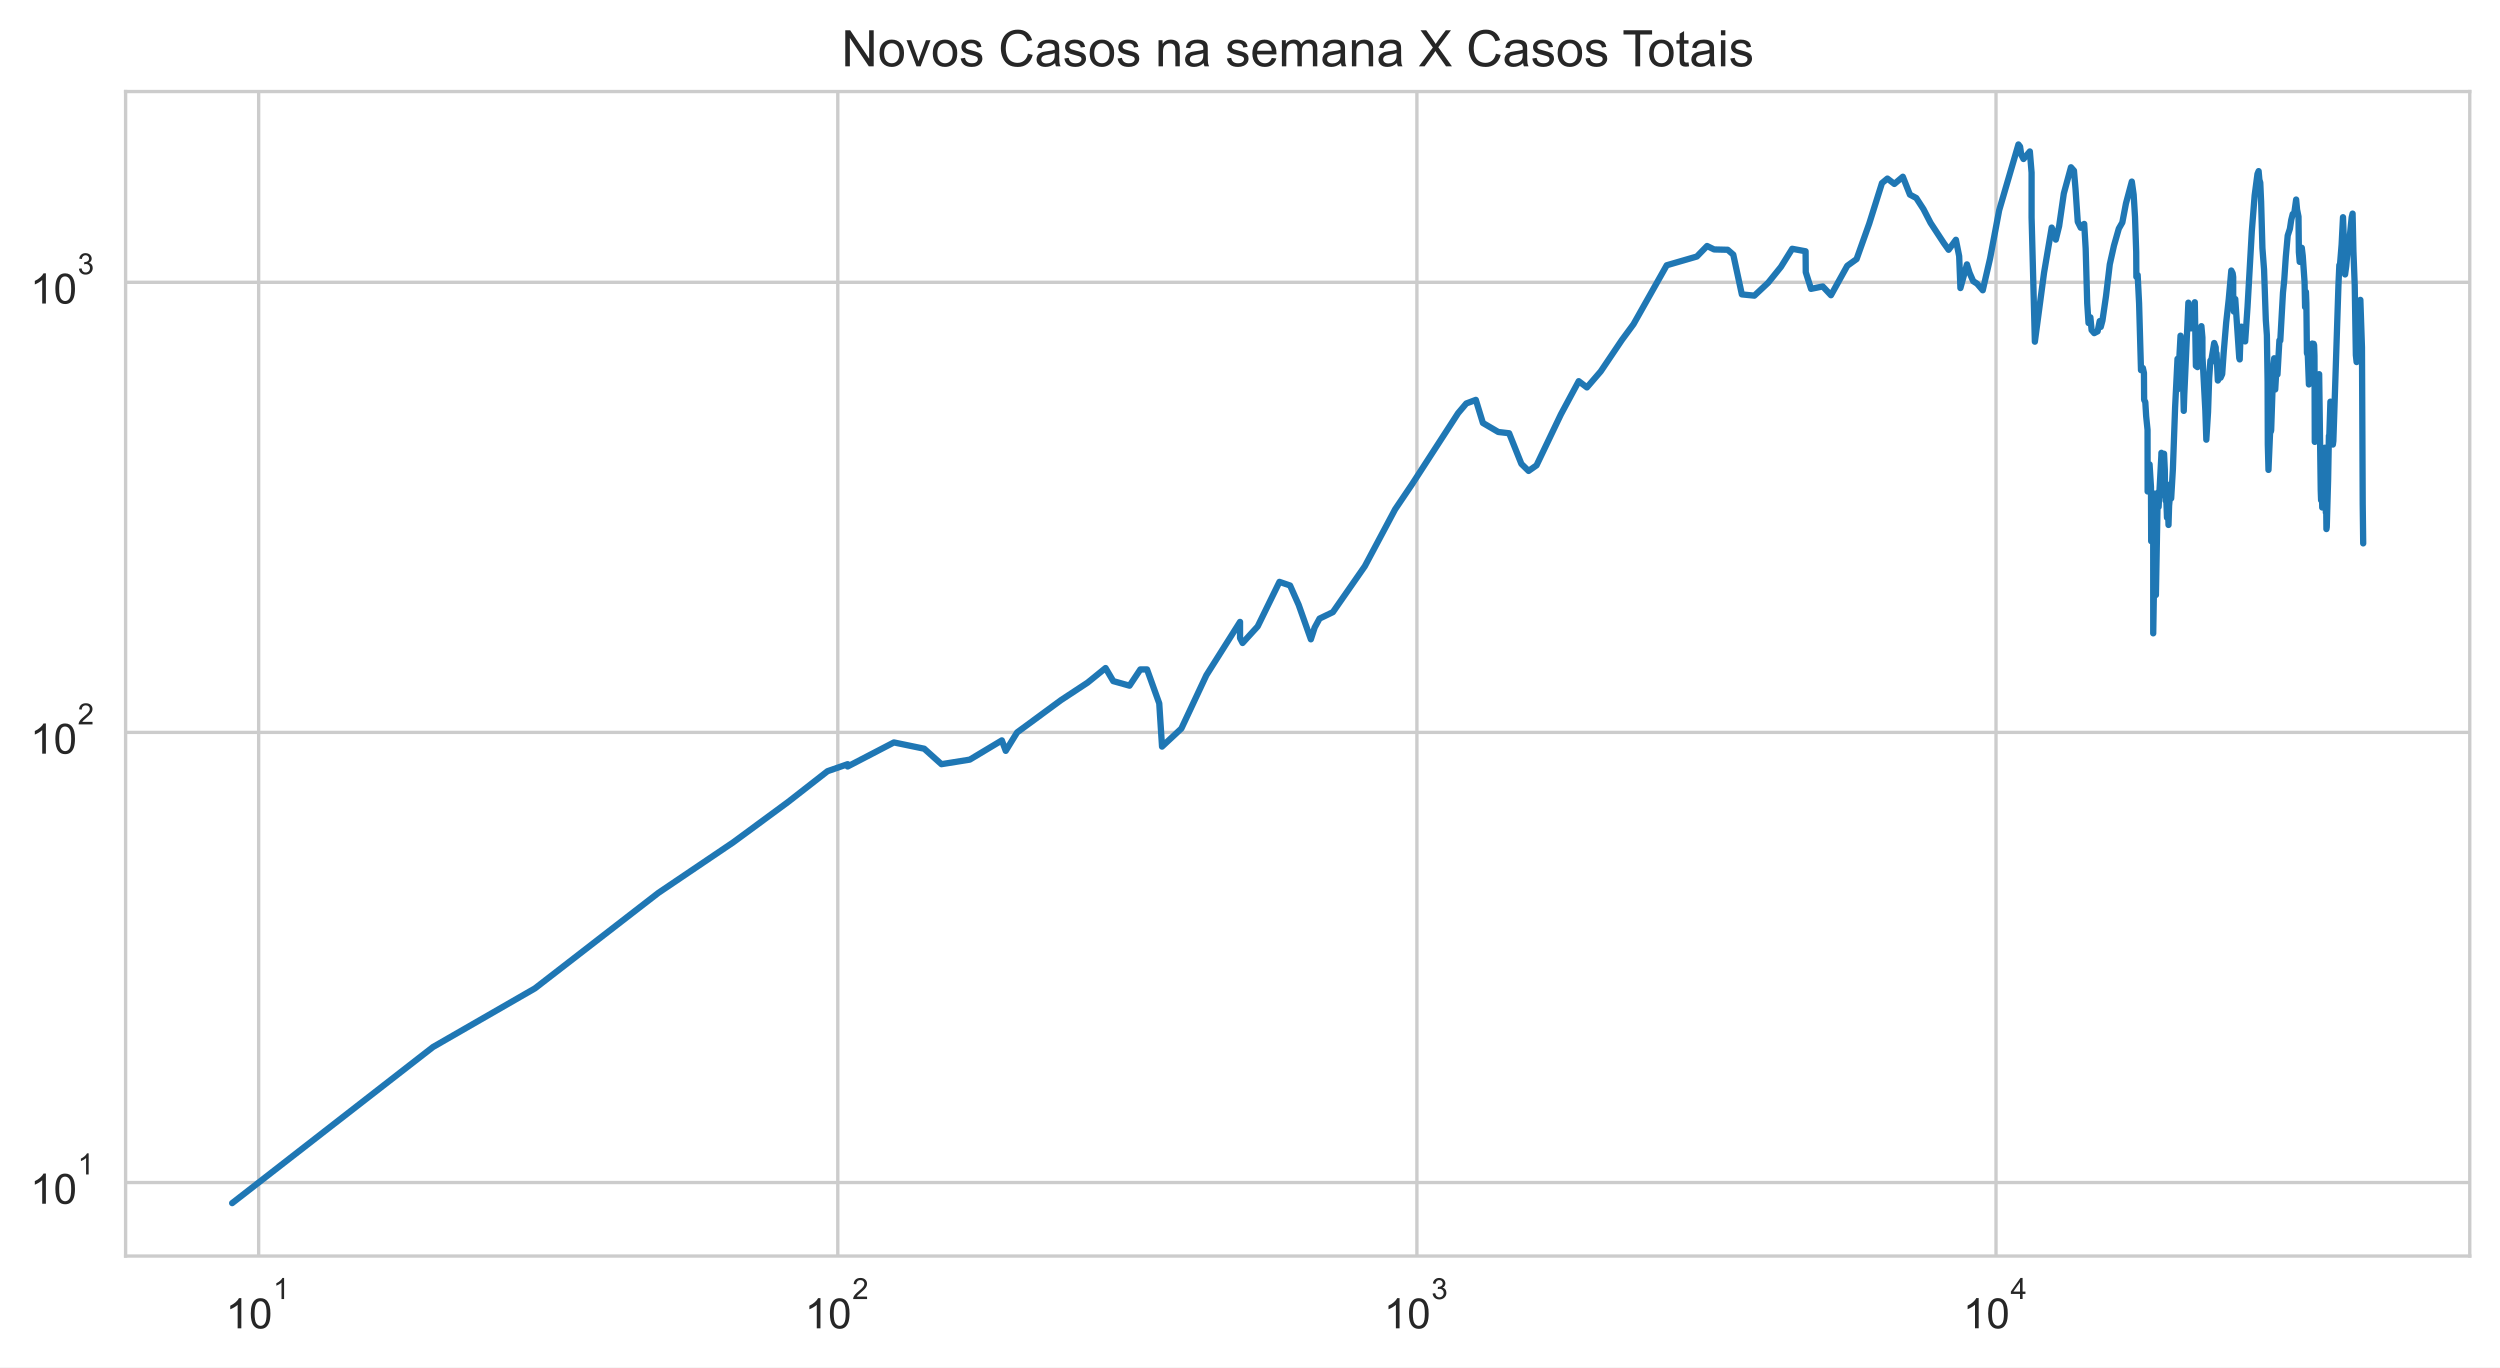
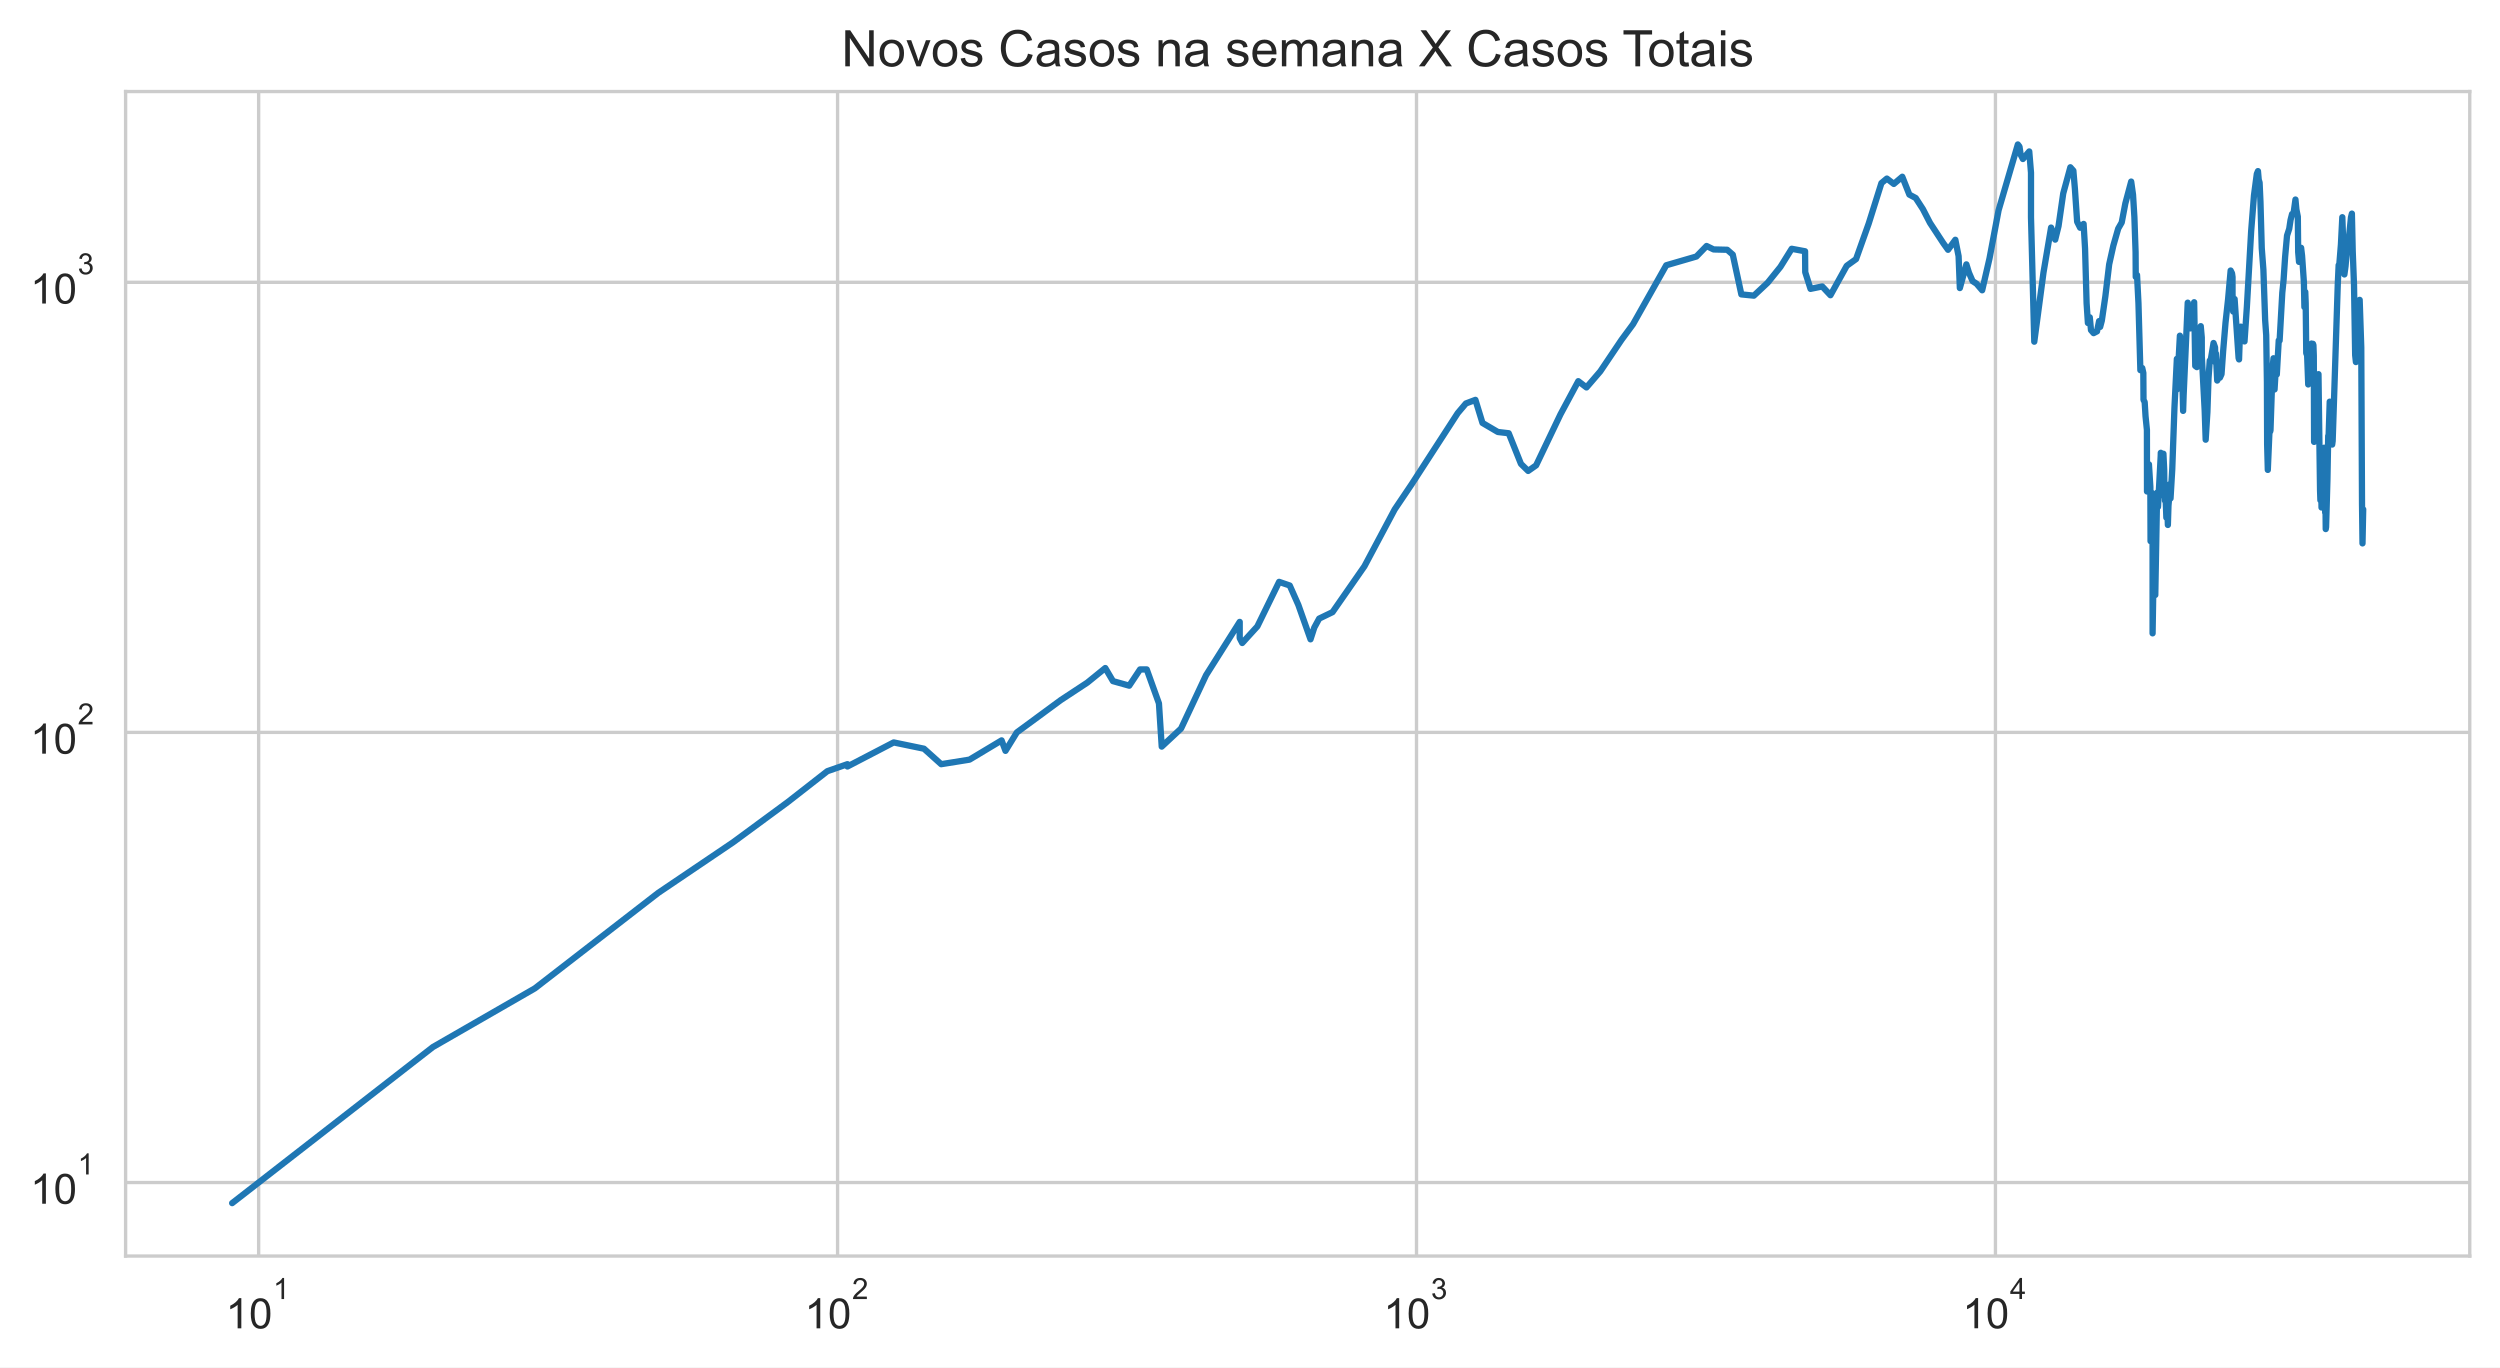
<svg xmlns="http://www.w3.org/2000/svg" xmlns:xlink="http://www.w3.org/1999/xlink" height="325.489pt" version="1.1" viewBox="0 0 595.1 325.489" width="595.1pt">
  <defs>
    <style type="text/css">*{stroke-linecap:butt;stroke-linejoin:round;}</style>
  </defs>
  <g id="figure_1">
    <g id="patch_1">
      <path d="M 0 325.489  L 595.1 325.489  L 595.1 0  L 0 0  z " style="fill:#ffffff;" />
    </g>
    <g id="axes_1">
      <g id="patch_2">
        <path d="M 29.9 298.989  L 587.9 298.989  L 587.9 21.789  L 29.9 21.789  z " style="fill:#ffffff;" />
      </g>
      <g id="matplotlib.axis_1">
        <g id="xtick_1">
          <g id="line2d_1">
-             <path clip-path="url(#p71f4ac2af5)" d="M 61.571 298.989  L 61.571 21.789  " style="fill:none;stroke:#cccccc;stroke-linecap:round;stroke-width:0.8;" />
+             <path clip-path="url(#p081af7680e)" d="M 61.569 298.989  L 61.569 21.789  " style="fill:none;stroke:#cccccc;stroke-linecap:round;stroke-width:0.8;" />
          </g>
          <g id="text_1">
-             <g style="fill:#262626;" transform="translate(53.72147 316.3019)scale(0.1 -0.1)">
+             <g style="fill:#262626;" transform="translate(53.7194 316.3019)scale(0.1 -0.1)">
              <defs>
                <path d="M 2384 0  L 1822 0  L 1822 3584  Q 1619 3391 1289 3197  Q 959 3003 697 2906  L 697 3450  Q 1169 3672 1522 3987  Q 1875 4303 2022 4600  L 2384 4600  L 2384 0  z " id="ArialMT-31" transform="scale(0.015625)" />
                <path d="M 266 2259  Q 266 3072 433 3567  Q 600 4063 929 4331  Q 1259 4600 1759 4600  Q 2128 4600 2406 4451  Q 2684 4303 2865 4023  Q 3047 3744 3150 3342  Q 3253 2941 3253 2259  Q 3253 1453 3087 958  Q 2922 463 2592 192  Q 2263 -78 1759 -78  Q 1097 -78 719 397  Q 266 969 266 2259  z M 844 2259  Q 844 1131 1108 757  Q 1372 384 1759 384  Q 2147 384 2411 759  Q 2675 1134 2675 2259  Q 2675 3391 2411 3762  Q 2147 4134 1753 4134  Q 1366 4134 1134 3806  Q 844 3388 844 2259  z " id="ArialMT-30" transform="scale(0.015625)" />
              </defs>
              <use transform="translate(0 0.99375)" xlink:href="#ArialMT-31" />
              <use transform="translate(55.61523 0.99375)" xlink:href="#ArialMT-30" />
              <use transform="translate(112.9728 70.6875)scale(0.7)" xlink:href="#ArialMT-31" />
            </g>
          </g>
        </g>
        <g id="xtick_2">
          <g id="line2d_2">
-             <path clip-path="url(#p71f4ac2af5)" d="M 199.425 298.989  L 199.425 21.789  " style="fill:none;stroke:#cccccc;stroke-linecap:round;stroke-width:0.8;" />
+             <path clip-path="url(#p081af7680e)" d="M 199.378 298.989  L 199.378 21.789  " style="fill:none;stroke:#cccccc;stroke-linecap:round;stroke-width:0.8;" />
          </g>
          <g id="text_2">
-             <g style="fill:#262626;" transform="translate(191.5751 316.3019)scale(0.1 -0.1)">
+             <g style="fill:#262626;" transform="translate(191.5278 316.3019)scale(0.1 -0.1)">
              <defs>
                <path d="M 3222 541  L 3222 0  L 194 0  Q 188 203 259 391  Q 375 700 629 1000  Q 884 1300 1366 1694  Q 2113 2306 2375 2664  Q 2638 3022 2638 3341  Q 2638 3675 2398 3904  Q 2159 4134 1775 4134  Q 1369 4134 1125 3890  Q 881 3647 878 3216  L 300 3275  Q 359 3922 746 4261  Q 1134 4600 1788 4600  Q 2447 4600 2831 4234  Q 3216 3869 3216 3328  Q 3216 3053 3103 2787  Q 2991 2522 2730 2228  Q 2469 1934 1863 1422  Q 1356 997 1212 845  Q 1069 694 975 541  L 3222 541  z " id="ArialMT-32" transform="scale(0.015625)" />
              </defs>
              <use transform="translate(0 0.99375)" xlink:href="#ArialMT-31" />
              <use transform="translate(55.61523 0.99375)" xlink:href="#ArialMT-30" />
              <use transform="translate(112.9728 70.6875)scale(0.7)" xlink:href="#ArialMT-32" />
            </g>
          </g>
        </g>
        <g id="xtick_3">
          <g id="line2d_3">
-             <path clip-path="url(#p71f4ac2af5)" d="M 337.279 298.989  L 337.279 21.789  " style="fill:none;stroke:#cccccc;stroke-linecap:round;stroke-width:0.8;" />
+             <path clip-path="url(#p081af7680e)" d="M 337.186 298.989  L 337.186 21.789  " style="fill:none;stroke:#cccccc;stroke-linecap:round;stroke-width:0.8;" />
          </g>
          <g id="text_3">
-             <g style="fill:#262626;" transform="translate(329.4288 316.3019)scale(0.1 -0.1)">
+             <g style="fill:#262626;" transform="translate(329.3362 316.3019)scale(0.1 -0.1)">
              <defs>
                <path d="M 269 1209  L 831 1284  Q 928 806 1161 595  Q 1394 384 1728 384  Q 2125 384 2398 659  Q 2672 934 2672 1341  Q 2672 1728 2419 1979  Q 2166 2231 1775 2231  Q 1616 2231 1378 2169  L 1441 2663  Q 1497 2656 1531 2656  Q 1891 2656 2178 2843  Q 2466 3031 2466 3422  Q 2466 3731 2256 3934  Q 2047 4138 1716 4138  Q 1388 4138 1169 3931  Q 950 3725 888 3313  L 325 3413  Q 428 3978 793 4289  Q 1159 4600 1703 4600  Q 2078 4600 2393 4439  Q 2709 4278 2876 4000  Q 3044 3722 3044 3409  Q 3044 3113 2884 2869  Q 2725 2625 2413 2481  Q 2819 2388 3044 2092  Q 3269 1797 3269 1353  Q 3269 753 2831 336  Q 2394 -81 1725 -81  Q 1122 -81 723 278  Q 325 638 269 1209  z " id="ArialMT-33" transform="scale(0.015625)" />
              </defs>
              <use transform="translate(0 0.99375)" xlink:href="#ArialMT-31" />
              <use transform="translate(55.61523 0.99375)" xlink:href="#ArialMT-30" />
              <use transform="translate(112.9728 70.6875)scale(0.7)" xlink:href="#ArialMT-33" />
            </g>
          </g>
        </g>
        <g id="xtick_4">
          <g id="line2d_4">
-             <path clip-path="url(#p71f4ac2af5)" d="M 475.132 298.989  L 475.132 21.789  " style="fill:none;stroke:#cccccc;stroke-linecap:round;stroke-width:0.8;" />
+             <path clip-path="url(#p081af7680e)" d="M 474.995 298.989  L 474.995 21.789  " style="fill:none;stroke:#cccccc;stroke-linecap:round;stroke-width:0.8;" />
          </g>
          <g id="text_4">
-             <g style="fill:#262626;" transform="translate(467.2825 316.2019)scale(0.1 -0.1)">
+             <g style="fill:#262626;" transform="translate(467.1446 316.2019)scale(0.1 -0.1)">
              <defs>
                <path d="M 2069 0  L 2069 1097  L 81 1097  L 81 1613  L 2172 4581  L 2631 4581  L 2631 1613  L 3250 1613  L 3250 1097  L 2631 1097  L 2631 0  L 2069 0  z M 2069 1613  L 2069 3678  L 634 1613  L 2069 1613  z " id="ArialMT-34" transform="scale(0.015625)" />
              </defs>
              <use transform="translate(0 0.201563)" xlink:href="#ArialMT-31" />
              <use transform="translate(55.61523 0.201563)" xlink:href="#ArialMT-30" />
              <use transform="translate(112.9728 69.89531)scale(0.7)" xlink:href="#ArialMT-34" />
            </g>
          </g>
        </g>
        <g id="xtick_5" />
        <g id="xtick_6" />
        <g id="xtick_7" />
        <g id="xtick_8" />
        <g id="xtick_9" />
        <g id="xtick_10" />
        <g id="xtick_11" />
        <g id="xtick_12" />
        <g id="xtick_13" />
        <g id="xtick_14" />
        <g id="xtick_15" />
        <g id="xtick_16" />
        <g id="xtick_17" />
        <g id="xtick_18" />
        <g id="xtick_19" />
        <g id="xtick_20" />
        <g id="xtick_21" />
        <g id="xtick_22" />
        <g id="xtick_23" />
        <g id="xtick_24" />
        <g id="xtick_25" />
        <g id="xtick_26" />
        <g id="xtick_27" />
        <g id="xtick_28" />
        <g id="xtick_29" />
        <g id="xtick_30" />
        <g id="xtick_31" />
        <g id="xtick_32" />
        <g id="xtick_33" />
        <g id="xtick_34" />
        <g id="xtick_35" />
        <g id="xtick_36" />
        <g id="xtick_37" />
      </g>
      <g id="matplotlib.axis_2">
        <g id="ytick_1">
          <g id="line2d_5">
-             <path clip-path="url(#p71f4ac2af5)" d="M 29.9 281.487  L 587.9 281.487  " style="fill:none;stroke:#cccccc;stroke-linecap:round;stroke-width:0.8;" />
+             <path clip-path="url(#p081af7680e)" d="M 29.9 281.487  L 587.9 281.487  " style="fill:none;stroke:#cccccc;stroke-linecap:round;stroke-width:0.8;" />
          </g>
          <g id="text_5">
            <g style="fill:#262626;" transform="translate(7.2 286.643)scale(0.1 -0.1)">
              <use transform="translate(0 0.99375)" xlink:href="#ArialMT-31" />
              <use transform="translate(55.61523 0.99375)" xlink:href="#ArialMT-30" />
              <use transform="translate(112.9728 70.6875)scale(0.7)" xlink:href="#ArialMT-31" />
            </g>
          </g>
        </g>
        <g id="ytick_2">
          <g id="line2d_6">
-             <path clip-path="url(#p71f4ac2af5)" d="M 29.9 174.342  L 587.9 174.342  " style="fill:none;stroke:#cccccc;stroke-linecap:round;stroke-width:0.8;" />
+             <path clip-path="url(#p081af7680e)" d="M 29.9 174.342  L 587.9 174.342  " style="fill:none;stroke:#cccccc;stroke-linecap:round;stroke-width:0.8;" />
          </g>
          <g id="text_6">
            <g style="fill:#262626;" transform="translate(7.2 179.4987)scale(0.1 -0.1)">
              <use transform="translate(0 0.99375)" xlink:href="#ArialMT-31" />
              <use transform="translate(55.61523 0.99375)" xlink:href="#ArialMT-30" />
              <use transform="translate(112.9728 70.6875)scale(0.7)" xlink:href="#ArialMT-32" />
            </g>
          </g>
        </g>
        <g id="ytick_3">
          <g id="line2d_7">
-             <path clip-path="url(#p71f4ac2af5)" d="M 29.9 67.198  L 587.9 67.198  " style="fill:none;stroke:#cccccc;stroke-linecap:round;stroke-width:0.8;" />
+             <path clip-path="url(#p081af7680e)" d="M 29.9 67.198  L 587.9 67.198  " style="fill:none;stroke:#cccccc;stroke-linecap:round;stroke-width:0.8;" />
          </g>
          <g id="text_7">
            <g style="fill:#262626;" transform="translate(7.2 72.35434)scale(0.1 -0.1)">
              <use transform="translate(0 0.99375)" xlink:href="#ArialMT-31" />
              <use transform="translate(55.61523 0.99375)" xlink:href="#ArialMT-30" />
              <use transform="translate(112.9728 70.6875)scale(0.7)" xlink:href="#ArialMT-33" />
            </g>
          </g>
        </g>
        <g id="ytick_4" />
        <g id="ytick_5" />
        <g id="ytick_6" />
        <g id="ytick_7" />
        <g id="ytick_8" />
        <g id="ytick_9" />
        <g id="ytick_10" />
        <g id="ytick_11" />
        <g id="ytick_12" />
        <g id="ytick_13" />
        <g id="ytick_14" />
        <g id="ytick_15" />
        <g id="ytick_16" />
        <g id="ytick_17" />
        <g id="ytick_18" />
        <g id="ytick_19" />
        <g id="ytick_20" />
        <g id="ytick_21" />
        <g id="ytick_22" />
        <g id="ytick_23" />
      </g>
      <g id="line2d_8">
-         <path clip-path="url(#p71f4ac2af5)" d="M 55.264 286.389  L 103.07 249.233  L 127.344 235.269  L 156.718 212.544  L 174.549 200.499  L 187.544 190.939  L 196.981 183.577  L 201.773 181.905  L 201.773 182.455  L 212.785 176.729  L 219.996 178.222  L 224.098 181.905  L 230.84 180.823  L 238.479 176.242  L 239.407 178.731  L 242.109 174.342  L 252.582 166.641  L 258.89 162.493  L 263.168 159.019  L 264.998 162.134  L 268.875 163.22  L 271.446 159.355  L 273.043 159.355  L 275.947 167.436  L 276.61 177.719  L 281.212 173.421  L 287.167 160.724  L 295.179 148.037  L 295.179 151.894  L 295.781 153.057  L 299.382 149.107  L 304.563 138.508  L 307.094 139.377  L 309.14 143.988  L 312.038 152.182  L 312.944 149.378  L 314.101 147.251  L 317.278 145.716  L 324.884 134.783  L 332.091 121.248  L 336.13 115.258  L 347.086 98.348  L 349.036 96.043  L 351.305 95.186  L 352.986 100.678  L 356.648 102.829  L 359.234 103.13  L 362.149 110.42  L 363.863 112.1  L 365.753 110.775  L 371.564 98.622  L 375.8 90.736  L 377.75 92.226  L 381.039 88.403  L 386.094 80.896  L 388.838 77.176  L 396.744 63.145  L 403.923 61.06  L 406.352 58.559  L 408.028 59.378  L 411.263 59.457  L 412.588 60.614  L 414.629 70.077  L 417.612 70.375  L 420.9 67.291  L 423.933 63.531  L 426.617 59.221  L 429.802 59.813  L 429.841 64.795  L 431.103 68.76  L 433.885 68.186  L 435.844 70.276  L 439.72 63.274  L 441.939 61.676  L 444.948 53.234  L 447.982 43.587  L 449.277 42.507  L 450.932 43.783  L 452.952 42.071  L 454.636 46.327  L 456.151 47.137  L 457.861 49.78  L 459.555 53.062  L 462.709 57.869  L 463.847 59.457  L 465.585 57.076  L 466.36 60.979  L 466.657 68.567  L 468.21 62.933  L 468.831 64.928  L 469.696 66.92  L 470.627 67.525  L 471.973 69.098  L 473.721 61.511  L 475.876 50.069  L 480.467 34.389  L 480.855 34.898  L 481.132 36.796  L 481.671 37.848  L 483.182 36.051  L 483.599 41.105  L 483.599 51.741  L 484.378 81.335  L 486.565 64.928  L 488.382 54.174  L 489.362 57.039  L 490.155 53.823  L 491.271 46.061  L 492.971 39.821  L 493.686 40.629  L 494.054 44.951  L 494.589 52.788  L 495.298 54.209  L 496.126 53.303  L 496.471 59.182  L 496.838 72.152  L 497.15 76.889  L 497.596 75.533  L 497.883 78.581  L 498.507 79.3  L 499.319 78.879  L 499.813 76.432  L 500.066 77.815  L 500.464 76.319  L 501.309 70.525  L 502.21 62.933  L 503.204 58.482  L 504.361 54.42  L 505.2 52.959  L 506.064 48.424  L 507.455 43.224  L 507.893 46.357  L 508.217 51.674  L 508.503 60.012  L 508.54 65.913  L 508.848 65.463  L 509.188 72.204  L 509.64 88.11  L 510.086 87.603  L 510.346 88.772  L 510.389 95.186  L 510.668 95.699  L 510.872 99.081  L 511.201 102.331  L 511.221 116.989  L 511.476 116.989  L 511.684 110.538  L 512.018 115.916  L 512.067 128.819  L 512.328 117.261  L 512.549 128.47  L 512.552 150.759  L 512.837 133.605  L 513.193 141.626  L 513.193 141.626  L 513.635 117.261  L 513.839 120.657  L 514.482 108.573  L 514.504 107.787  L 514.504 114.997  L 514.912 108.686  L 515.13 108.01  L 515.314 111.856  L 515.366 118.226  L 515.51 118.226  L 515.51 119.212  L 515.574 116.315  L 515.829 123.222  L 516.083 121.248  L 516.192 124.96  L 516.333 120.364  L 516.517 118.365  L 516.649 115.258  L 516.825 118.646  L 517.232 111.735  L 517.76 97.005  L 518.333 85.418  L 518.354 92.706  L 519.053 79.907  L 519.326 82.549  L 519.594 88.403  L 519.822 97.806  L 519.947 94.012  L 519.947 94.012  L 520.919 72.049  L 521.324 77.292  L 521.545 78.167  L 521.87 76.774  L 522.451 71.946  L 522.451 71.946  L 522.708 87.1  L 523.091 87.387  L 523.589 80.337  L 524.022 77.64  L 524.262 80.337  L 524.27 85.144  L 524.278 84.939  L 524.956 97.716  L 525.193 104.666  L 525.604 98.076  L 525.869 90.046  L 526.163 85.833  L 526.418 85.556  L 527.065 81.651  L 527.424 82.678  L 527.504 86.252  L 527.626 84.129  L 527.936 90.582  L 528.309 89.895  L 528.59 89.895  L 528.966 89.068  L 529.352 83.596  L 529.92 76.774  L 530.524 71.281  L 531.138 64.399  L 531.464 65.061  L 531.59 65.958  L 531.59 69.978  L 531.741 74.162  L 532.082 71.179  L 533.029 85.212  L 533.141 85.556  L 533.259 82.098  L 533.567 77.756  L 533.801 80.337  L 534.161 79.846  L 534.44 81.272  L 535.006 72.988  L 536.022 55.026  L 536.694 46.536  L 537.371 41.398  L 537.643 40.734  L 537.822 42.781  L 538.032 43.475  L 538.239 48.083  L 538.547 59.065  L 538.936 64.18  L 539.355 76.206  L 539.608 79.785  L 539.777 91.046  L 539.828 105.825  L 539.988 111.856  L 540.445 101.254  L 540.551 102.729  L 540.627 102.43  L 541.13 87.387  L 541.347 85.281  L 541.442 91.279  L 541.596 92.706  L 541.917 87.243  L 542.132 89.143  L 542.59 81.021  L 542.799 81.084  L 543.437 69.683  L 543.733 66.781  L 544.111 61.142  L 544.565 56.076  L 545.088 54.456  L 545.4 52.38  L 545.762 50.947  L 546.087 51.013  L 546.572 47.501  L 546.794 49.876  L 547.135 51.575  L 547.222 60.012  L 547.421 62.342  L 547.918 58.987  L 548.146 60.897  L 548.578 67.152  L 548.699 73.094  L 548.907 69.487  L 549.008 72.152  L 549.141 84.062  L 549.351 84.6  L 549.61 91.514  L 549.769 89.743  L 550.259 82.162  L 550.399 81.779  L 550.586 82.484  L 550.74 81.842  L 550.848 82.162  L 550.94 84.667  L 551.009 105.189  L 551.588 91.357  L 551.736 91.514  L 551.967 89.895  L 551.97 91.671  L 552.053 89.068  L 552.426 116.718  L 552.509 119.069  L 552.574 113.969  L 552.634 115.783  L 552.704 116.182  L 552.778 120.804  L 552.876 116.853  L 552.971 118.505  L 553.323 107.234  L 553.403 106.578  L 553.503 111.493  L 553.6 111.252  L 553.641 121.997  L 553.721 119.64  L 553.781 125.936  L 553.864 125.445  L 554.185 114.224  L 554.372 103.738  L 554.437 104.666  L 554.731 95.613  L 554.816 101.546  L 554.979 99.452  L 555.316 105.825  L 555.43 104.979  L 555.59 100.202  L 556.647 67.713  L 556.855 63.103  L 557.008 63.018  L 557.397 58.213  L 557.729 51.708  L 558.223 65.328  L 558.493 63.359  L 559.083 56.74  L 559.247 57.188  L 559.794 51.741  L 560.01 50.849  L 560.21 59.853  L 560.517 67.901  L 560.788 84.532  L 560.967 86.182  L 561.148 81.335  L 561.232 82.939  L 561.861 71.382  L 562.242 82.678  L 562.419 119.929  L 562.536 129.347  L 562.536 129.347  " style="fill:none;stroke:#1f77b4;stroke-linecap:round;stroke-width:1.5;" />
+         <path clip-path="url(#p081af7680e)" d="M 55.264 286.389  L 103.054 249.233  L 127.321 235.269  L 156.684 212.544  L 174.509 200.499  L 187.501 190.939  L 196.935 183.577  L 201.725 181.905  L 201.725 182.455  L 212.733 176.729  L 219.941 178.222  L 224.042 181.905  L 230.783 180.823  L 238.419 176.242  L 239.347 178.731  L 242.047 174.342  L 252.518 166.641  L 258.823 162.493  L 263.1 159.019  L 264.929 162.134  L 268.804 163.22  L 271.375 159.355  L 272.971 159.355  L 275.874 167.436  L 276.538 177.719  L 281.138 173.421  L 287.091 160.724  L 295.1 148.037  L 295.1 151.894  L 295.702 153.057  L 299.302 149.107  L 304.481 138.508  L 307.011 139.377  L 309.057 143.988  L 311.954 152.182  L 312.859 149.378  L 314.016 147.251  L 317.192 145.716  L 324.796 134.783  L 332 121.248  L 336.038 115.258  L 346.991 98.348  L 348.94 96.043  L 351.208 95.186  L 352.889 100.678  L 356.549 102.829  L 359.134 103.13  L 362.049 110.42  L 363.762 112.1  L 365.651 110.775  L 371.46 98.622  L 375.695 90.736  L 377.644 92.226  L 380.932 88.403  L 385.985 80.896  L 388.729 77.176  L 396.632 63.145  L 403.809 61.06  L 406.236 58.559  L 407.912 59.378  L 411.146 59.457  L 412.47 60.614  L 414.511 70.077  L 417.493 70.375  L 420.78 67.291  L 423.812 63.531  L 426.495 59.221  L 429.679 59.813  L 429.718 64.795  L 430.98 68.76  L 433.761 68.186  L 435.719 70.276  L 439.594 63.274  L 441.812 61.676  L 444.82 53.234  L 447.853 43.587  L 449.148 42.507  L 450.803 43.783  L 452.821 42.071  L 454.505 46.327  L 456.02 47.137  L 457.729 49.78  L 459.422 53.062  L 462.575 57.869  L 463.713 59.457  L 465.451 57.076  L 466.225 60.979  L 466.522 68.567  L 468.074 62.933  L 468.696 64.928  L 469.56 66.92  L 470.49 67.525  L 471.836 69.098  L 473.584 61.511  L 475.738 50.069  L 480.328 34.389  L 480.715 34.898  L 480.992 36.796  L 481.531 37.848  L 483.041 36.051  L 483.458 41.105  L 483.458 51.741  L 484.238 81.335  L 486.423 64.928  L 488.239 54.174  L 489.219 57.039  L 490.012 53.823  L 491.128 46.061  L 492.827 39.821  L 493.542 40.629  L 493.91 44.951  L 494.444 52.788  L 495.154 54.209  L 495.981 53.303  L 496.326 59.182  L 496.693 72.152  L 497.005 76.889  L 497.451 75.533  L 497.738 78.581  L 498.361 79.3  L 499.174 78.879  L 499.667 76.432  L 499.92 77.815  L 500.317 76.319  L 501.162 70.525  L 502.064 62.933  L 503.057 58.482  L 504.214 54.42  L 505.053 52.959  L 505.916 48.424  L 507.306 43.224  L 507.744 46.357  L 508.069 51.674  L 508.354 60.012  L 508.391 65.913  L 508.699 65.463  L 509.039 72.204  L 509.491 88.11  L 509.937 87.603  L 510.197 88.772  L 510.24 95.186  L 510.518 95.699  L 510.723 99.081  L 511.051 102.331  L 511.071 116.989  L 511.326 116.989  L 511.534 110.538  L 511.868 115.916  L 511.917 128.819  L 512.178 117.261  L 512.399 128.47  L 512.402 150.759  L 512.687 133.605  L 513.043 141.626  L 513.043 141.626  L 513.485 117.261  L 513.689 120.657  L 514.331 108.573  L 514.353 107.787  L 514.353 114.997  L 514.761 108.686  L 514.979 108.01  L 515.163 111.856  L 515.215 118.226  L 515.358 118.226  L 515.358 119.212  L 515.422 116.315  L 515.678 123.222  L 515.932 121.248  L 516.041 124.96  L 516.182 120.364  L 516.365 118.365  L 516.497 115.258  L 516.673 118.646  L 517.081 111.735  L 517.608 97.005  L 518.181 85.418  L 518.202 92.706  L 518.901 79.907  L 519.174 82.549  L 519.442 88.403  L 519.669 97.806  L 519.794 94.012  L 519.794 94.012  L 520.766 72.049  L 521.171 77.292  L 521.392 78.167  L 521.716 76.774  L 522.297 71.946  L 522.297 71.946  L 522.555 87.1  L 522.938 87.387  L 523.435 80.337  L 523.868 77.64  L 524.108 80.337  L 524.116 85.144  L 524.124 84.939  L 524.802 97.716  L 525.039 104.666  L 525.45 98.076  L 525.714 90.046  L 526.009 85.833  L 526.263 85.556  L 526.91 81.651  L 527.269 82.678  L 527.349 86.252  L 527.471 84.129  L 527.781 90.582  L 528.154 89.895  L 528.434 89.895  L 528.81 89.068  L 529.196 83.596  L 529.765 76.774  L 530.368 71.281  L 530.982 64.399  L 531.307 65.061  L 531.433 65.958  L 531.433 69.978  L 531.585 74.162  L 531.925 71.179  L 532.873 85.212  L 532.984 85.556  L 533.102 82.098  L 533.409 77.756  L 533.644 80.337  L 534.004 79.846  L 534.283 81.272  L 534.849 72.988  L 535.864 55.026  L 536.535 46.536  L 537.212 41.398  L 537.485 40.734  L 537.663 42.781  L 537.873 43.475  L 538.08 48.083  L 538.388 59.065  L 538.777 64.18  L 539.196 76.206  L 539.449 79.785  L 539.618 91.046  L 539.669 105.825  L 539.829 111.856  L 540.285 101.254  L 540.392 102.729  L 540.468 102.43  L 540.971 87.387  L 541.187 85.281  L 541.282 91.279  L 541.436 92.706  L 541.757 87.243  L 541.972 89.143  L 542.43 81.021  L 542.639 81.084  L 543.277 69.683  L 543.573 66.781  L 543.95 61.142  L 544.404 56.076  L 544.928 54.456  L 545.239 52.38  L 545.601 50.947  L 545.926 51.013  L 546.41 47.501  L 546.633 49.876  L 546.974 51.575  L 547.06 60.012  L 547.259 62.342  L 547.756 58.987  L 547.985 60.897  L 548.416 67.152  L 548.537 73.094  L 548.745 69.487  L 548.846 72.152  L 548.979 84.062  L 549.189 84.6  L 549.448 91.514  L 549.606 89.743  L 550.096 82.162  L 550.236 81.779  L 550.423 82.484  L 550.577 81.842  L 550.686 82.162  L 550.777 84.667  L 550.846 105.189  L 551.425 91.357  L 551.573 91.514  L 551.804 89.895  L 551.807 91.671  L 551.89 89.068  L 552.263 116.718  L 552.345 119.069  L 552.411 113.969  L 552.47 115.783  L 552.541 116.182  L 552.614 120.804  L 552.712 116.853  L 552.807 118.505  L 553.16 107.234  L 553.239 106.578  L 553.34 111.493  L 553.437 111.252  L 553.477 121.997  L 553.557 119.64  L 553.617 125.936  L 553.701 125.445  L 554.021 114.224  L 554.208 103.738  L 554.273 104.666  L 554.567 95.613  L 554.652 101.546  L 554.815 99.452  L 555.151 105.825  L 555.266 104.979  L 555.425 100.202  L 556.482 67.713  L 556.69 63.103  L 556.843 63.018  L 557.232 58.213  L 557.564 51.708  L 558.058 65.328  L 558.328 63.359  L 558.918 56.74  L 559.081 57.188  L 559.628 51.741  L 559.844 50.849  L 560.044 59.853  L 560.351 67.901  L 560.622 84.532  L 560.801 86.182  L 560.982 81.335  L 561.066 82.939  L 561.695 71.382  L 562.076 82.678  L 562.253 119.929  L 562.37 129.347  L 562.536 121.248  L 562.536 121.248  " style="fill:none;stroke:#1f77b4;stroke-linecap:round;stroke-width:1.5;" />
      </g>
      <g id="patch_3">
        <path d="M 29.9 298.989  L 29.9 21.789  " style="fill:none;stroke:#cccccc;stroke-linecap:square;stroke-linejoin:miter;stroke-width:0.8;" />
      </g>
      <g id="patch_4">
        <path d="M 587.9 298.989  L 587.9 21.789  " style="fill:none;stroke:#cccccc;stroke-linecap:square;stroke-linejoin:miter;stroke-width:0.8;" />
      </g>
      <g id="patch_5">
        <path d="M 29.9 298.989  L 587.9 298.989  " style="fill:none;stroke:#cccccc;stroke-linecap:square;stroke-linejoin:miter;stroke-width:0.8;" />
      </g>
      <g id="patch_6">
        <path d="M 29.9 21.789  L 587.9 21.789  " style="fill:none;stroke:#cccccc;stroke-linecap:square;stroke-linejoin:miter;stroke-width:0.8;" />
      </g>
      <g id="text_8">
        <g style="fill:#262626;" transform="translate(200.2953 15.78937)scale(0.12 -0.12)">
          <defs>
            <path d="M 488 0  L 488 4581  L 1109 4581  L 3516 984  L 3516 4581  L 4097 4581  L 4097 0  L 3475 0  L 1069 3600  L 1069 0  L 488 0  z " id="ArialMT-4e" transform="scale(0.015625)" />
            <path d="M 213 1659  Q 213 2581 725 3025  Q 1153 3394 1769 3394  Q 2453 3394 2887 2945  Q 3322 2497 3322 1706  Q 3322 1066 3130 698  Q 2938 331 2570 128  Q 2203 -75 1769 -75  Q 1072 -75 642 372  Q 213 819 213 1659  z M 791 1659  Q 791 1022 1069 705  Q 1347 388 1769 388  Q 2188 388 2466 706  Q 2744 1025 2744 1678  Q 2744 2294 2464 2611  Q 2184 2928 1769 2928  Q 1347 2928 1069 2612  Q 791 2297 791 1659  z " id="ArialMT-6f" transform="scale(0.015625)" />
            <path d="M 1344 0  L 81 3319  L 675 3319  L 1388 1331  Q 1503 1009 1600 663  Q 1675 925 1809 1294  L 2547 3319  L 3125 3319  L 1869 0  L 1344 0  z " id="ArialMT-76" transform="scale(0.015625)" />
            <path d="M 197 991  L 753 1078  Q 800 744 1014 566  Q 1228 388 1613 388  Q 2000 388 2187 545  Q 2375 703 2375 916  Q 2375 1106 2209 1216  Q 2094 1291 1634 1406  Q 1016 1563 777 1677  Q 538 1791 414 1992  Q 291 2194 291 2438  Q 291 2659 392 2848  Q 494 3038 669 3163  Q 800 3259 1026 3326  Q 1253 3394 1513 3394  Q 1903 3394 2198 3281  Q 2494 3169 2634 2976  Q 2775 2784 2828 2463  L 2278 2388  Q 2241 2644 2061 2787  Q 1881 2931 1553 2931  Q 1166 2931 1000 2803  Q 834 2675 834 2503  Q 834 2394 903 2306  Q 972 2216 1119 2156  Q 1203 2125 1616 2013  Q 2213 1853 2448 1751  Q 2684 1650 2818 1456  Q 2953 1263 2953 975  Q 2953 694 2789 445  Q 2625 197 2315 61  Q 2006 -75 1616 -75  Q 969 -75 630 194  Q 291 463 197 991  z " id="ArialMT-73" transform="scale(0.015625)" />
            <path id="ArialMT-20" transform="scale(0.015625)" />
            <path d="M 3763 1606  L 4369 1453  Q 4178 706 3683 314  Q 3188 -78 2472 -78  Q 1731 -78 1267 223  Q 803 525 561 1097  Q 319 1669 319 2325  Q 319 3041 592 3573  Q 866 4106 1370 4382  Q 1875 4659 2481 4659  Q 3169 4659 3637 4309  Q 4106 3959 4291 3325  L 3694 3184  Q 3534 3684 3231 3912  Q 2928 4141 2469 4141  Q 1941 4141 1586 3887  Q 1231 3634 1087 3207  Q 944 2781 944 2328  Q 944 1744 1114 1308  Q 1284 872 1643 656  Q 2003 441 2422 441  Q 2931 441 3284 734  Q 3638 1028 3763 1606  z " id="ArialMT-43" transform="scale(0.015625)" />
            <path d="M 2588 409  Q 2275 144 1986 34  Q 1697 -75 1366 -75  Q 819 -75 525 192  Q 231 459 231 875  Q 231 1119 342 1320  Q 453 1522 633 1644  Q 813 1766 1038 1828  Q 1203 1872 1538 1913  Q 2219 1994 2541 2106  Q 2544 2222 2544 2253  Q 2544 2597 2384 2738  Q 2169 2928 1744 2928  Q 1347 2928 1158 2789  Q 969 2650 878 2297  L 328 2372  Q 403 2725 575 2942  Q 747 3159 1072 3276  Q 1397 3394 1825 3394  Q 2250 3394 2515 3294  Q 2781 3194 2906 3042  Q 3031 2891 3081 2659  Q 3109 2516 3109 2141  L 3109 1391  Q 3109 606 3145 398  Q 3181 191 3288 0  L 2700 0  Q 2613 175 2588 409  z M 2541 1666  Q 2234 1541 1622 1453  Q 1275 1403 1131 1340  Q 988 1278 909 1158  Q 831 1038 831 891  Q 831 666 1001 516  Q 1172 366 1500 366  Q 1825 366 2078 508  Q 2331 650 2450 897  Q 2541 1088 2541 1459  L 2541 1666  z " id="ArialMT-61" transform="scale(0.015625)" />
            <path d="M 422 0  L 422 3319  L 928 3319  L 928 2847  Q 1294 3394 1984 3394  Q 2284 3394 2536 3286  Q 2788 3178 2913 3003  Q 3038 2828 3088 2588  Q 3119 2431 3119 2041  L 3119 0  L 2556 0  L 2556 2019  Q 2556 2363 2490 2533  Q 2425 2703 2258 2804  Q 2091 2906 1866 2906  Q 1506 2906 1245 2678  Q 984 2450 984 1813  L 984 0  L 422 0  z " id="ArialMT-6e" transform="scale(0.015625)" />
            <path d="M 2694 1069  L 3275 997  Q 3138 488 2766 206  Q 2394 -75 1816 -75  Q 1088 -75 661 373  Q 234 822 234 1631  Q 234 2469 665 2931  Q 1097 3394 1784 3394  Q 2450 3394 2872 2941  Q 3294 2488 3294 1666  Q 3294 1616 3291 1516  L 816 1516  Q 847 969 1125 678  Q 1403 388 1819 388  Q 2128 388 2347 550  Q 2566 713 2694 1069  z M 847 1978  L 2700 1978  Q 2663 2397 2488 2606  Q 2219 2931 1791 2931  Q 1403 2931 1139 2672  Q 875 2413 847 1978  z " id="ArialMT-65" transform="scale(0.015625)" />
            <path d="M 422 0  L 422 3319  L 925 3319  L 925 2853  Q 1081 3097 1340 3245  Q 1600 3394 1931 3394  Q 2300 3394 2536 3241  Q 2772 3088 2869 2813  Q 3263 3394 3894 3394  Q 4388 3394 4653 3120  Q 4919 2847 4919 2278  L 4919 0  L 4359 0  L 4359 2091  Q 4359 2428 4304 2576  Q 4250 2725 4106 2815  Q 3963 2906 3769 2906  Q 3419 2906 3187 2673  Q 2956 2441 2956 1928  L 2956 0  L 2394 0  L 2394 2156  Q 2394 2531 2256 2718  Q 2119 2906 1806 2906  Q 1569 2906 1367 2781  Q 1166 2656 1075 2415  Q 984 2175 984 1722  L 984 0  L 422 0  z " id="ArialMT-6d" transform="scale(0.015625)" />
            <path d="M 28 0  L 1800 2388  L 238 4581  L 959 4581  L 1791 3406  Q 2050 3041 2159 2844  Q 2313 3094 2522 3366  L 3444 4581  L 4103 4581  L 2494 2422  L 4228 0  L 3478 0  L 2325 1634  Q 2228 1775 2125 1941  Q 1972 1691 1906 1597  L 756 0  L 28 0  z " id="ArialMT-58" transform="scale(0.015625)" />
            <path d="M 1659 0  L 1659 4041  L 150 4041  L 150 4581  L 3781 4581  L 3781 4041  L 2266 4041  L 2266 0  L 1659 0  z " id="ArialMT-54" transform="scale(0.015625)" />
            <path d="M 1650 503  L 1731 6  Q 1494 -44 1306 -44  Q 1000 -44 831 53  Q 663 150 594 308  Q 525 466 525 972  L 525 2881  L 113 2881  L 113 3319  L 525 3319  L 525 4141  L 1084 4478  L 1084 3319  L 1650 3319  L 1650 2881  L 1084 2881  L 1084 941  Q 1084 700 1114 631  Q 1144 563 1211 522  Q 1278 481 1403 481  Q 1497 481 1650 503  z " id="ArialMT-74" transform="scale(0.015625)" />
            <path d="M 425 3934  L 425 4581  L 988 4581  L 988 3934  L 425 3934  z M 425 0  L 425 3319  L 988 3319  L 988 0  L 425 0  z " id="ArialMT-69" transform="scale(0.015625)" />
          </defs>
          <use xlink:href="#ArialMT-4e" />
          <use x="72.217" xlink:href="#ArialMT-6f" />
          <use x="127.832" xlink:href="#ArialMT-76" />
          <use x="177.832" xlink:href="#ArialMT-6f" />
          <use x="233.447" xlink:href="#ArialMT-73" />
          <use x="283.447" xlink:href="#ArialMT-20" />
          <use x="311.23" xlink:href="#ArialMT-43" />
          <use x="383.447" xlink:href="#ArialMT-61" />
          <use x="439.062" xlink:href="#ArialMT-73" />
          <use x="489.062" xlink:href="#ArialMT-6f" />
          <use x="544.678" xlink:href="#ArialMT-73" />
          <use x="594.678" xlink:href="#ArialMT-20" />
          <use x="622.461" xlink:href="#ArialMT-6e" />
          <use x="678.076" xlink:href="#ArialMT-61" />
          <use x="733.691" xlink:href="#ArialMT-20" />
          <use x="761.475" xlink:href="#ArialMT-73" />
          <use x="811.475" xlink:href="#ArialMT-65" />
          <use x="867.09" xlink:href="#ArialMT-6d" />
          <use x="950.391" xlink:href="#ArialMT-61" />
          <use x="1006.006" xlink:href="#ArialMT-6e" />
          <use x="1061.621" xlink:href="#ArialMT-61" />
          <use x="1117.236" xlink:href="#ArialMT-20" />
          <use x="1145.02" xlink:href="#ArialMT-58" />
          <use x="1211.719" xlink:href="#ArialMT-20" />
          <use x="1239.502" xlink:href="#ArialMT-43" />
          <use x="1311.719" xlink:href="#ArialMT-61" />
          <use x="1367.334" xlink:href="#ArialMT-73" />
          <use x="1417.334" xlink:href="#ArialMT-6f" />
          <use x="1472.949" xlink:href="#ArialMT-73" />
          <use x="1522.949" xlink:href="#ArialMT-20" />
          <use x="1548.982" xlink:href="#ArialMT-54" />
          <use x="1598.941" xlink:href="#ArialMT-6f" />
          <use x="1654.557" xlink:href="#ArialMT-74" />
          <use x="1682.34" xlink:href="#ArialMT-61" />
          <use x="1737.955" xlink:href="#ArialMT-69" />
          <use x="1760.172" xlink:href="#ArialMT-73" />
        </g>
      </g>
    </g>
  </g>
  <defs>
-     <clipPath id="p71f4ac2af5">
+     <clipPath id="p081af7680e">
      <rect height="277.2" width="558" x="29.9" y="21.789" />
    </clipPath>
  </defs>
</svg>
